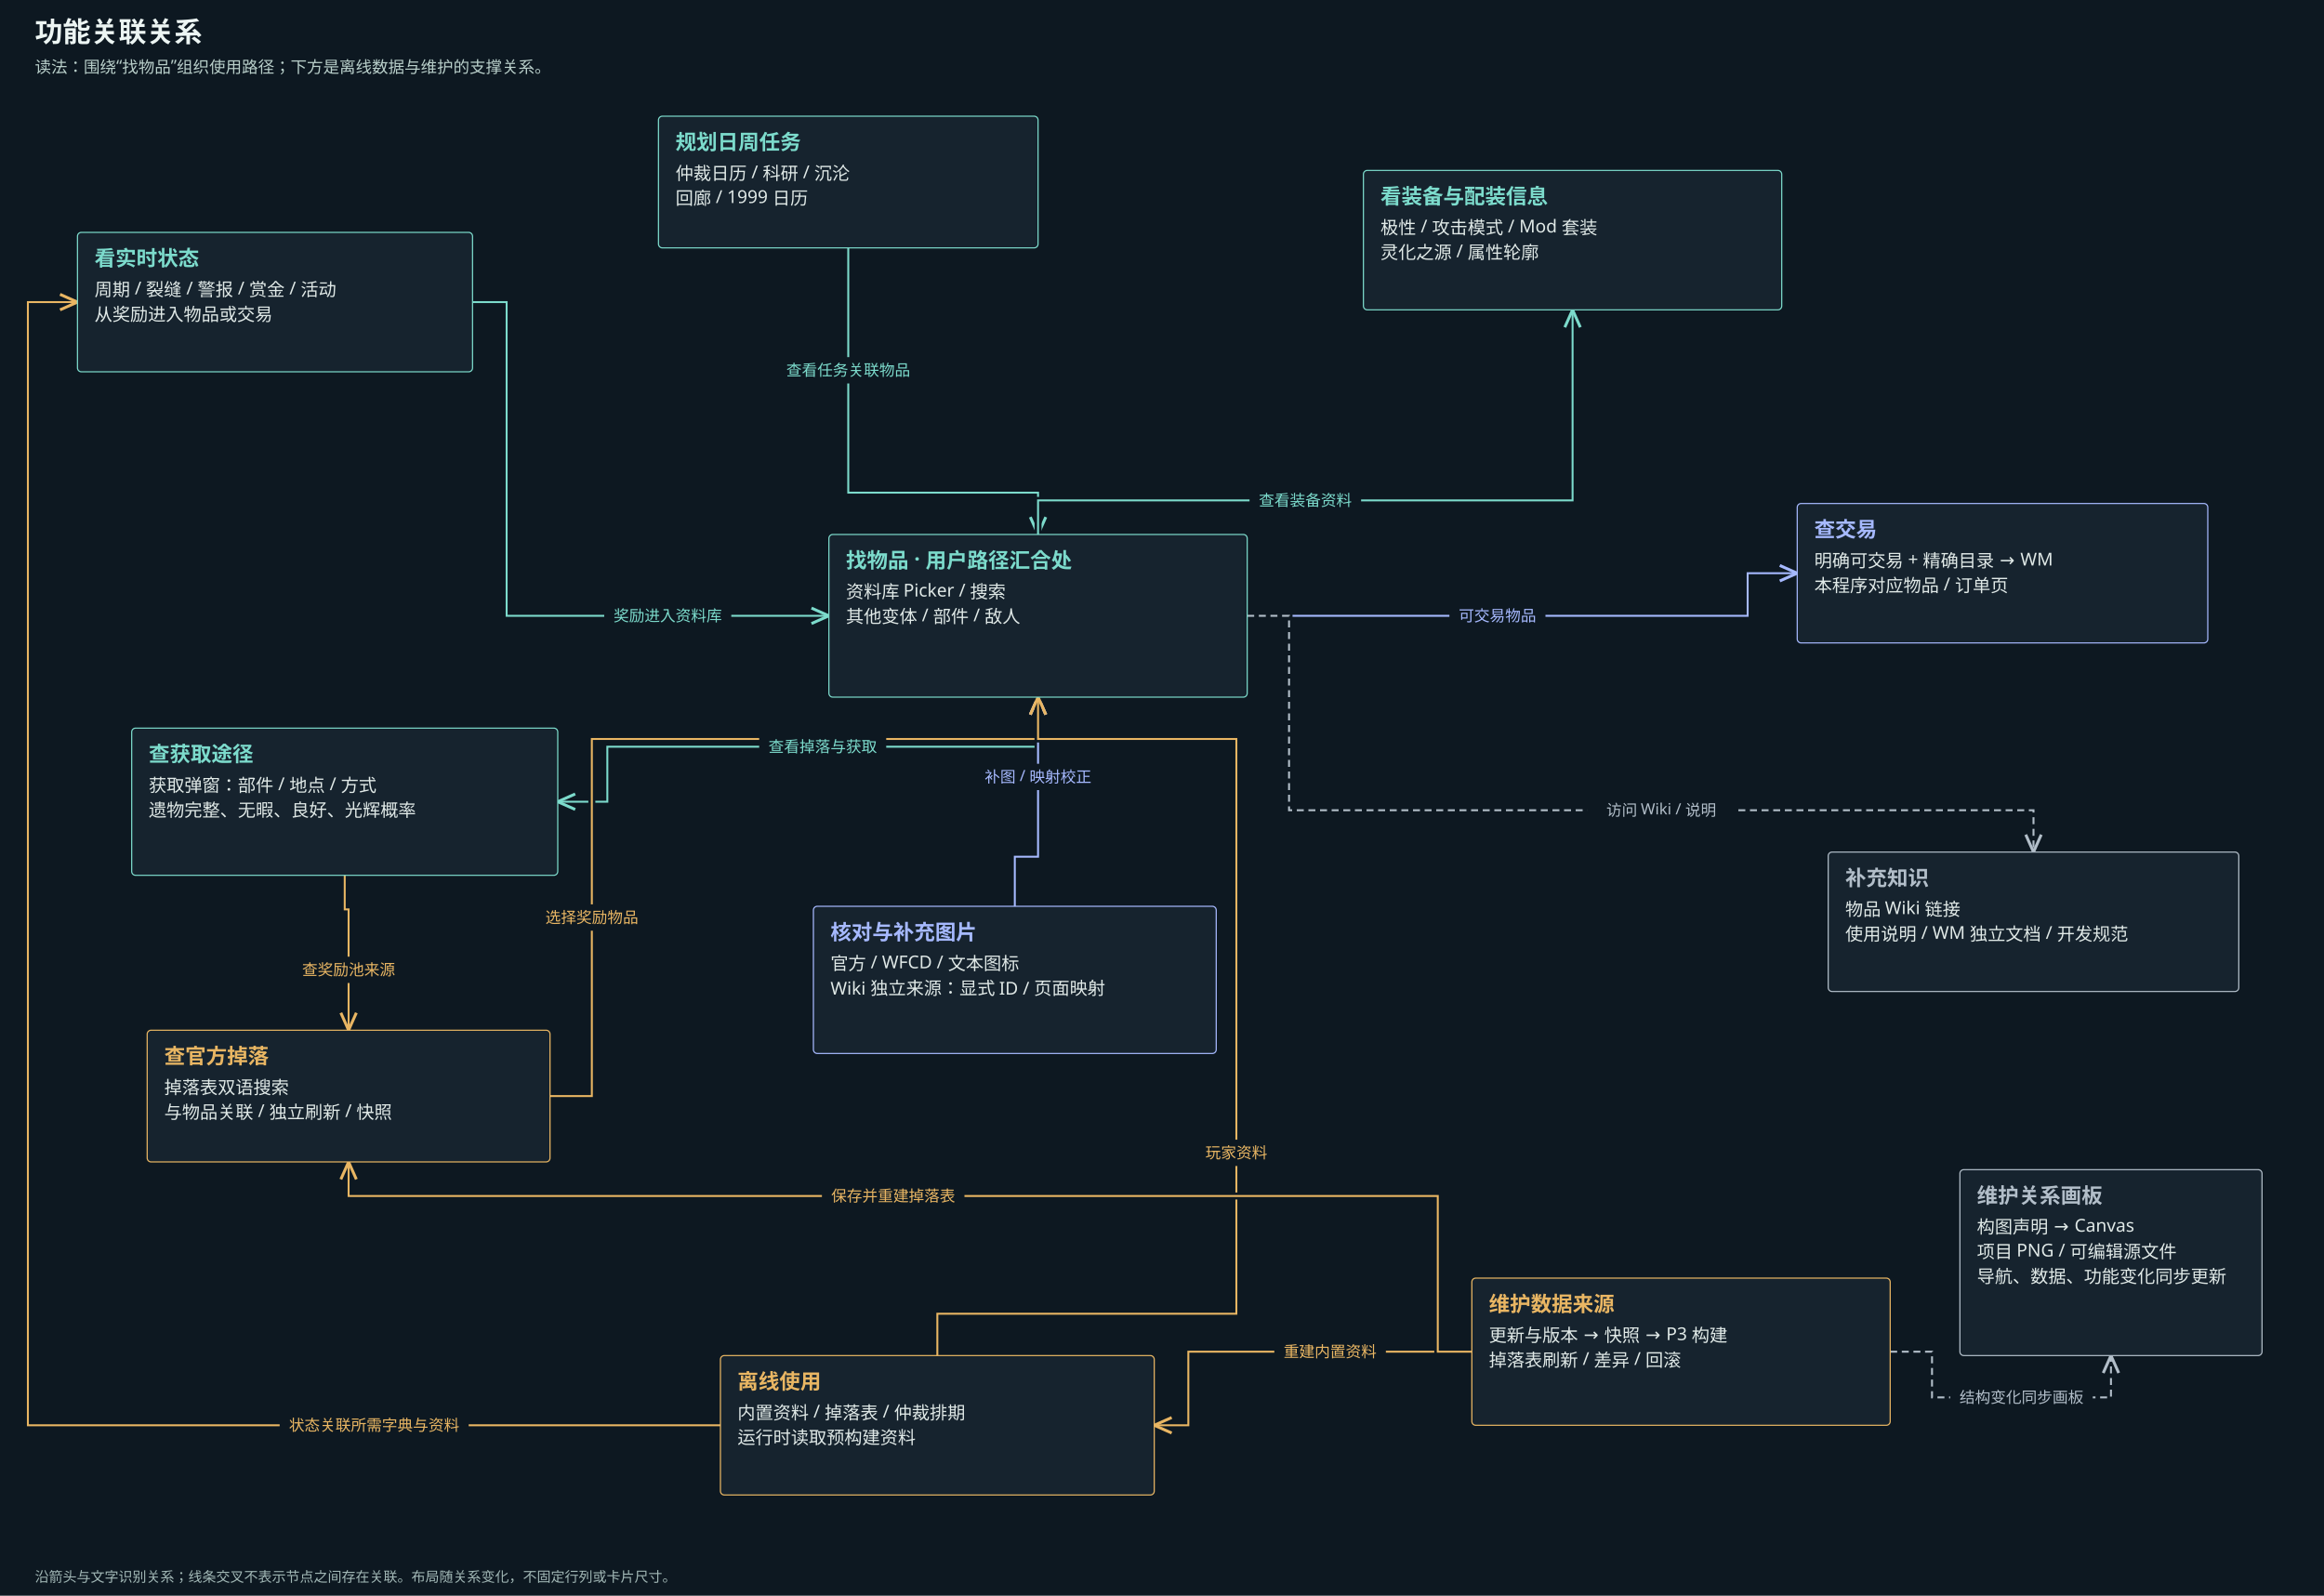
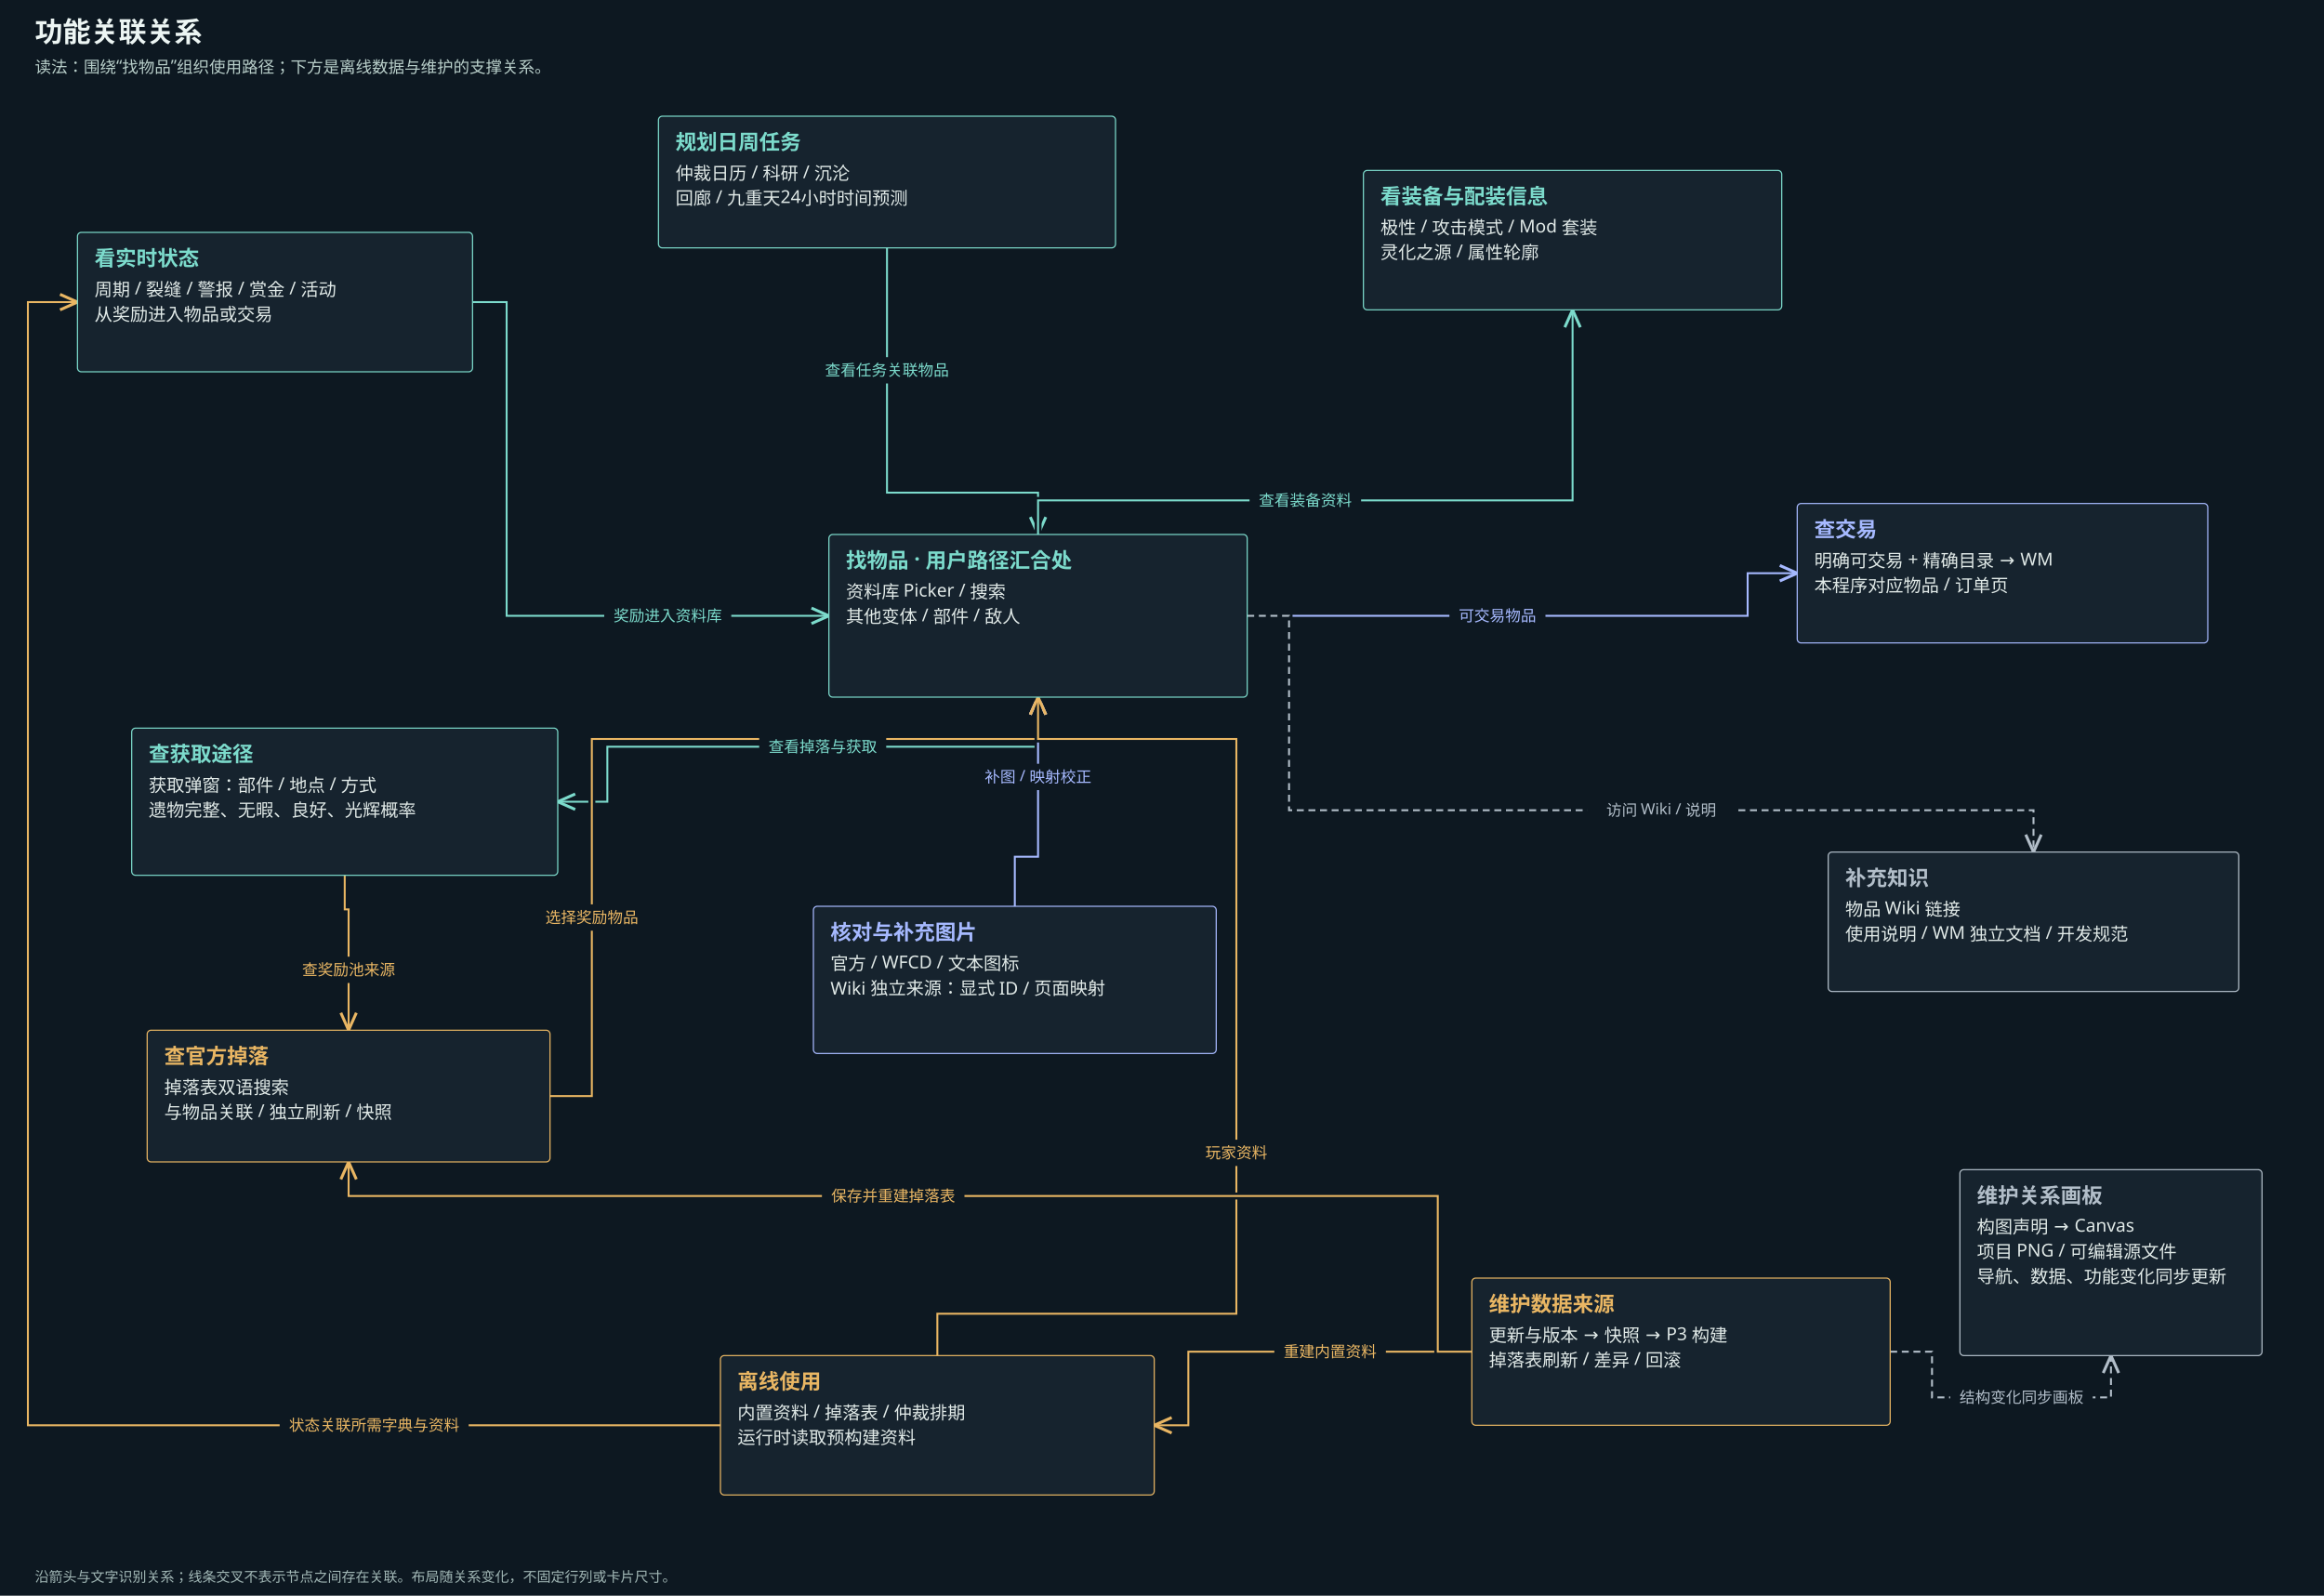
<svg xmlns="http://www.w3.org/2000/svg" width="3000" height="2060" viewBox="0 0 3000 2060">
  <defs>
    <marker id="arrow3" markerWidth="11" markerHeight="11" refX="10" refY="5" orient="auto">
      <path d="M1,1 L10,5 L1,9" fill="none" stroke="#e9b663" stroke-width="1.5" />
    </marker>
    <marker id="arrow4" markerWidth="11" markerHeight="11" refX="10" refY="5" orient="auto">
      <path d="M1,1 L10,5 L1,9" fill="none" stroke="#7cdbcc" stroke-width="1.5" />
    </marker>
    <marker id="arrow5" markerWidth="11" markerHeight="11" refX="10" refY="5" orient="auto">
      <path d="M1,1 L10,5 L1,9" fill="none" stroke="#a6b9ff" stroke-width="1.5" />
    </marker>
    <marker id="arrow6" markerWidth="11" markerHeight="11" refX="10" refY="5" orient="auto">
      <path d="M1,1 L10,5 L1,9" fill="none" stroke="#b2bec9" stroke-width="1.5" />
    </marker>
  </defs>
  <rect width="100%" height="100%" fill="#0d1821" />
  <g font-family="PingFang SC,sans-serif">
    <text x="45" y="54" font-size="36" font-weight="600" fill="#ecf5f3">功能关联关系</text>
    <text x="45" y="94" font-size="21" fill="#b9cfca">读法：围绕“找物品”组织使用路径；下方是离线数据与维护的支撑关系。</text>
    <path d="M610 390 L654 390 L654 795 L1070 795" fill="none" stroke="#0d1821" stroke-width="9" />
    <path d="M610 390 L654 390 L654 795 L1070 795" fill="none" stroke="#7cdbcc" stroke-width="2.5" marker-end="url(#arrow4)" />
-     <path d="M1095 320 L1095 636 L1340 636 L1340 690" fill="none" stroke="#0d1821" stroke-width="9" />
-     <path d="M1095 320 L1095 636 L1340 636 L1340 690" fill="none" stroke="#7cdbcc" stroke-width="2.5" marker-end="url(#arrow4)" />
+     <path d="M1145 320 L1145 636 L1340 636 L1340 690" fill="none" stroke="#0d1821" stroke-width="9" />
+     <path d="M1145 320 L1145 636 L1340 636 L1340 690" fill="none" stroke="#7cdbcc" stroke-width="2.5" marker-end="url(#arrow4)" />
    <path d="M1340 900 L1340 964 L784 964 L784 1035 L720 1035" fill="none" stroke="#0d1821" stroke-width="9" />
    <path d="M1340 900 L1340 964 L784 964 L784 1035 L720 1035" fill="none" stroke="#7cdbcc" stroke-width="2.5" marker-end="url(#arrow4)" />
    <path d="M445 1130 L445 1174 L450 1174 L450 1330" fill="none" stroke="#0d1821" stroke-width="9" />
    <path d="M445 1130 L445 1174 L450 1174 L450 1330" fill="none" stroke="#e9b663" stroke-width="2.5" marker-end="url(#arrow3)" />
    <path d="M710 1415 L764 1415 L764 954 L1340 954 L1340 900" fill="none" stroke="#0d1821" stroke-width="9" />
    <path d="M710 1415 L764 1415 L764 954 L1340 954 L1340 900" fill="none" stroke="#e9b663" stroke-width="2.5" marker-end="url(#arrow3)" />
    <path d="M1610 795 L2256 795 L2256 740 L2320 740" fill="none" stroke="#0d1821" stroke-width="9" />
    <path d="M1610 795 L2256 795 L2256 740 L2320 740" fill="none" stroke="#a6b9ff" stroke-width="2.5" marker-end="url(#arrow5)" />
    <path d="M1340 690 L1340 646 L2030 646 L2030 400" fill="none" stroke="#0d1821" stroke-width="9" />
    <path d="M1340 690 L1340 646 L2030 646 L2030 400" fill="none" stroke="#7cdbcc" stroke-width="2.5" marker-end="url(#arrow4)" />
    <path d="M1610 795 L1664 795 L1664 1046 L2625 1046 L2625 1100" fill="none" stroke="#0d1821" stroke-width="9" />
    <path d="M1610 795 L1664 795 L1664 1046 L2625 1046 L2625 1100" fill="none" stroke="#b2bec9" stroke-width="2.5" marker-end="url(#arrow6)" stroke-dasharray="9 6" />
    <path d="M1310 1170 L1310 1106 L1340 1106 L1340 900" fill="none" stroke="#0d1821" stroke-width="9" />
    <path d="M1310 1170 L1310 1106 L1340 1106 L1340 900" fill="none" stroke="#a6b9ff" stroke-width="2.5" marker-end="url(#arrow5)" />
    <path d="M1900 1745 L1534 1745 L1534 1840 L1490 1840" fill="none" stroke="#0d1821" stroke-width="9" />
    <path d="M1900 1745 L1534 1745 L1534 1840 L1490 1840" fill="none" stroke="#e9b663" stroke-width="2.5" marker-end="url(#arrow3)" />
    <path d="M1210 1750 L1210 1696 L1596 1696 L1596 954 L1340 954 L1340 900" fill="none" stroke="#0d1821" stroke-width="9" />
    <path d="M1210 1750 L1210 1696 L1596 1696 L1596 954 L1340 954 L1340 900" fill="none" stroke="#e9b663" stroke-width="2.5" marker-end="url(#arrow3)" />
    <path d="M930 1840 L36 1840 L36 390 L100 390" fill="none" stroke="#0d1821" stroke-width="9" />
    <path d="M930 1840 L36 1840 L36 390 L100 390" fill="none" stroke="#e9b663" stroke-width="2.5" marker-end="url(#arrow3)" />
    <path d="M1900 1745 L1856 1745 L1856 1544 L450 1544 L450 1500" fill="none" stroke="#0d1821" stroke-width="9" />
    <path d="M1900 1745 L1856 1745 L1856 1544 L450 1544 L450 1500" fill="none" stroke="#e9b663" stroke-width="2.5" marker-end="url(#arrow3)" />
    <path d="M2440 1745 L2494 1745 L2494 1804 L2725 1804 L2725 1750" fill="none" stroke="#0d1821" stroke-width="9" />
    <path d="M2440 1745 L2494 1745 L2494 1804 L2725 1804 L2725 1750" fill="none" stroke="#b2bec9" stroke-width="2.5" marker-end="url(#arrow6)" stroke-dasharray="9 6" />
    <rect x="780" y="778" width="164" height="34" rx="4" fill="#0d1821" />
    <text x="862" y="802" text-anchor="middle" font-size="20" fill="#7cdbcc">奖励进入资料库</text>
-     <rect x="1003" y="461" width="184" height="34" rx="4" fill="#0d1821" />
-     <text x="1095" y="485" text-anchor="middle" font-size="20" fill="#7cdbcc">查看任务关联物品</text>
+     <rect x="1053" y="461" width="184" height="34" rx="4" fill="#0d1821" />
+     <text x="1145" y="485" text-anchor="middle" font-size="20" fill="#7cdbcc">查看任务关联物品</text>
    <rect x="980" y="947" width="164" height="34" rx="4" fill="#0d1821" />
    <text x="1062" y="971" text-anchor="middle" font-size="20" fill="#7cdbcc">查看掉落与获取</text>
    <rect x="378" y="1235" width="144" height="34" rx="4" fill="#0d1821" />
    <text x="450" y="1259" text-anchor="middle" font-size="20" fill="#e9b663">查奖励池来源</text>
    <rect x="692" y="1167.5" width="144" height="34" rx="4" fill="#0d1821" />
    <text x="764" y="1191.5" text-anchor="middle" font-size="20" fill="#e9b663">选择奖励物品</text>
    <rect x="1871" y="778" width="124" height="34" rx="4" fill="#0d1821" />
    <text x="1933" y="802" text-anchor="middle" font-size="20" fill="#a6b9ff">可交易物品</text>
    <rect x="1613" y="629" width="144" height="34" rx="4" fill="#0d1821" />
    <text x="1685" y="653" text-anchor="middle" font-size="20" fill="#7cdbcc">查看装备资料</text>
    <rect x="2048.5" y="1029" width="192" height="34" rx="4" fill="#0d1821" />
    <text x="2144.5" y="1053" text-anchor="middle" font-size="20" fill="#b2bec9">访问 Wiki / 说明</text>
    <rect x="1251.5" y="986" width="177" height="34" rx="4" fill="#0d1821" />
    <text x="1340" y="1010" text-anchor="middle" font-size="20" fill="#a6b9ff">补图 / 映射校正</text>
    <rect x="1645" y="1728" width="144" height="34" rx="4" fill="#0d1821" />
    <text x="1717" y="1752" text-anchor="middle" font-size="20" fill="#e9b663">重建内置资料</text>
    <rect x="1544" y="1471.24" width="104" height="34" rx="4" fill="#0d1821" />
    <text x="1596" y="1495.24" text-anchor="middle" font-size="20" fill="#e9b663">玩家资料</text>
    <rect x="361" y="1823" width="244" height="34" rx="4" fill="#0d1821" />
    <text x="483" y="1847" text-anchor="middle" font-size="20" fill="#e9b663">状态关联所需字典与资料</text>
    <rect x="1061" y="1527" width="184" height="34" rx="4" fill="#0d1821" />
    <text x="1153" y="1551" text-anchor="middle" font-size="20" fill="#e9b663">保存并重建掉落表</text>
    <rect x="2517.5" y="1787" width="184" height="34" rx="4" fill="#0d1821" />
    <text x="2609.5" y="1811" text-anchor="middle" font-size="20" fill="#b2bec9">结构变化同步画板</text>
    <rect x="100" y="300" width="510" height="180" rx="5" fill="#16232e" stroke="#7cdbcc" stroke-width="1.5" />
    <text x="122" y="343" font-size="27" font-weight="600" fill="#7cdbcc">看实时状态</text>
    <text x="122" y="382" font-size="23" fill="#e0e9e7">周期 / 裂缝 / 警报 / 赏金 / 活动</text>
    <text x="122" y="414" font-size="23" fill="#e0e9e7">从奖励进入物品或交易</text>
-     <rect x="850" y="150" width="490" height="170" rx="5" fill="#16232e" stroke="#7cdbcc" stroke-width="1.5" />
+     <rect x="850" y="150" width="590" height="170" rx="5" fill="#16232e" stroke="#7cdbcc" stroke-width="1.5" />
    <text x="872" y="193" font-size="27" font-weight="600" fill="#7cdbcc">规划日周任务</text>
    <text x="872" y="232" font-size="23" fill="#e0e9e7">仲裁日历 / 科研 / 沉沦</text>
-     <text x="872" y="264" font-size="23" fill="#e0e9e7">回廊 / 1999 日历</text>
+     <text x="872" y="264" font-size="23" fill="#e0e9e7">回廊 / 九重天24小时时间预测</text>
    <rect x="1070" y="690" width="540" height="210" rx="5" fill="#16232e" stroke="#7cdbcc" stroke-width="1.5" />
    <text x="1092" y="733" font-size="27" font-weight="600" fill="#7cdbcc">找物品 · 用户路径汇合处</text>
    <text x="1092" y="772" font-size="23" fill="#e0e9e7">资料库 Picker / 搜索</text>
    <text x="1092" y="804" font-size="23" fill="#e0e9e7">其他变体 / 部件 / 敌人</text>
    <rect x="170" y="940" width="550" height="190" rx="5" fill="#16232e" stroke="#7cdbcc" stroke-width="1.5" />
    <text x="192" y="983" font-size="27" font-weight="600" fill="#7cdbcc">查获取途径</text>
    <text x="192" y="1022" font-size="23" fill="#e0e9e7">获取弹窗：部件 / 地点 / 方式</text>
    <text x="192" y="1054" font-size="23" fill="#e0e9e7">遗物完整、无暇、良好、光辉概率</text>
    <rect x="190" y="1330" width="520" height="170" rx="5" fill="#16232e" stroke="#e9b663" stroke-width="1.5" />
    <text x="212" y="1373" font-size="27" font-weight="600" fill="#e9b663">查官方掉落</text>
    <text x="212" y="1412" font-size="23" fill="#e0e9e7">掉落表双语搜索</text>
    <text x="212" y="1444" font-size="23" fill="#e0e9e7">与物品关联 / 独立刷新 / 快照</text>
    <rect x="2320" y="650" width="530" height="180" rx="5" fill="#16232e" stroke="#a6b9ff" stroke-width="1.5" />
    <text x="2342" y="693" font-size="27" font-weight="600" fill="#a6b9ff">查交易</text>
    <text x="2342" y="732" font-size="23" fill="#e0e9e7">明确可交易 + 精确目录 → WM</text>
    <text x="2342" y="764" font-size="23" fill="#e0e9e7">本程序对应物品 / 订单页</text>
    <rect x="1760" y="220" width="540" height="180" rx="5" fill="#16232e" stroke="#7cdbcc" stroke-width="1.5" />
    <text x="1782" y="263" font-size="27" font-weight="600" fill="#7cdbcc">看装备与配装信息</text>
    <text x="1782" y="302" font-size="23" fill="#e0e9e7">极性 / 攻击模式 / Mod 套装</text>
    <text x="1782" y="334" font-size="23" fill="#e0e9e7">灵化之源 / 属性轮廓</text>
    <rect x="2360" y="1100" width="530" height="180" rx="5" fill="#16232e" stroke="#b2bec9" stroke-width="1.5" />
    <text x="2382" y="1143" font-size="27" font-weight="600" fill="#b2bec9">补充知识</text>
    <text x="2382" y="1182" font-size="23" fill="#e0e9e7">物品 Wiki 链接</text>
    <text x="2382" y="1214" font-size="23" fill="#e0e9e7">使用说明 / WM 独立文档 / 开发规范</text>
    <rect x="1050" y="1170" width="520" height="190" rx="5" fill="#16232e" stroke="#a6b9ff" stroke-width="1.5" />
    <text x="1072" y="1213" font-size="27" font-weight="600" fill="#a6b9ff">核对与补充图片</text>
    <text x="1072" y="1252" font-size="23" fill="#e0e9e7">官方 / WFCD / 文本图标</text>
    <text x="1072" y="1284" font-size="23" fill="#e0e9e7">Wiki 独立来源：显式 ID / 页面映射</text>
    <rect x="1900" y="1650" width="540" height="190" rx="5" fill="#16232e" stroke="#e9b663" stroke-width="1.5" />
    <text x="1922" y="1693" font-size="27" font-weight="600" fill="#e9b663">维护数据来源</text>
    <text x="1922" y="1732" font-size="23" fill="#e0e9e7">更新与版本 → 快照 → P3 构建</text>
    <text x="1922" y="1764" font-size="23" fill="#e0e9e7">掉落表刷新 / 差异 / 回滚</text>
    <rect x="930" y="1750" width="560" height="180" rx="5" fill="#16232e" stroke="#e9b663" stroke-width="1.5" />
    <text x="952" y="1793" font-size="27" font-weight="600" fill="#e9b663">离线使用</text>
    <text x="952" y="1832" font-size="23" fill="#e0e9e7">内置资料 / 掉落表 / 仲裁排期</text>
    <text x="952" y="1864" font-size="23" fill="#e0e9e7">运行时读取预构建资料</text>
    <rect x="2530" y="1510" width="390" height="240" rx="5" fill="#16232e" stroke="#b2bec9" stroke-width="1.5" />
    <text x="2552" y="1553" font-size="27" font-weight="600" fill="#b2bec9">维护关系画板</text>
    <text x="2552" y="1592" font-size="23" fill="#e0e9e7">构图声明 → Canvas</text>
    <text x="2552" y="1624" font-size="23" fill="#e0e9e7">项目 PNG / 可编辑源文件</text>
    <text x="2552" y="1656" font-size="23" fill="#e0e9e7">导航、数据、功能变化同步更新</text>
    <text x="45" y="2042" font-size="18" fill="#a2b8b6">沿箭头与文字识别关系；线条交叉不表示节点之间存在关联。布局随关系变化，不固定行列或卡片尺寸。</text>
  </g>
</svg>
